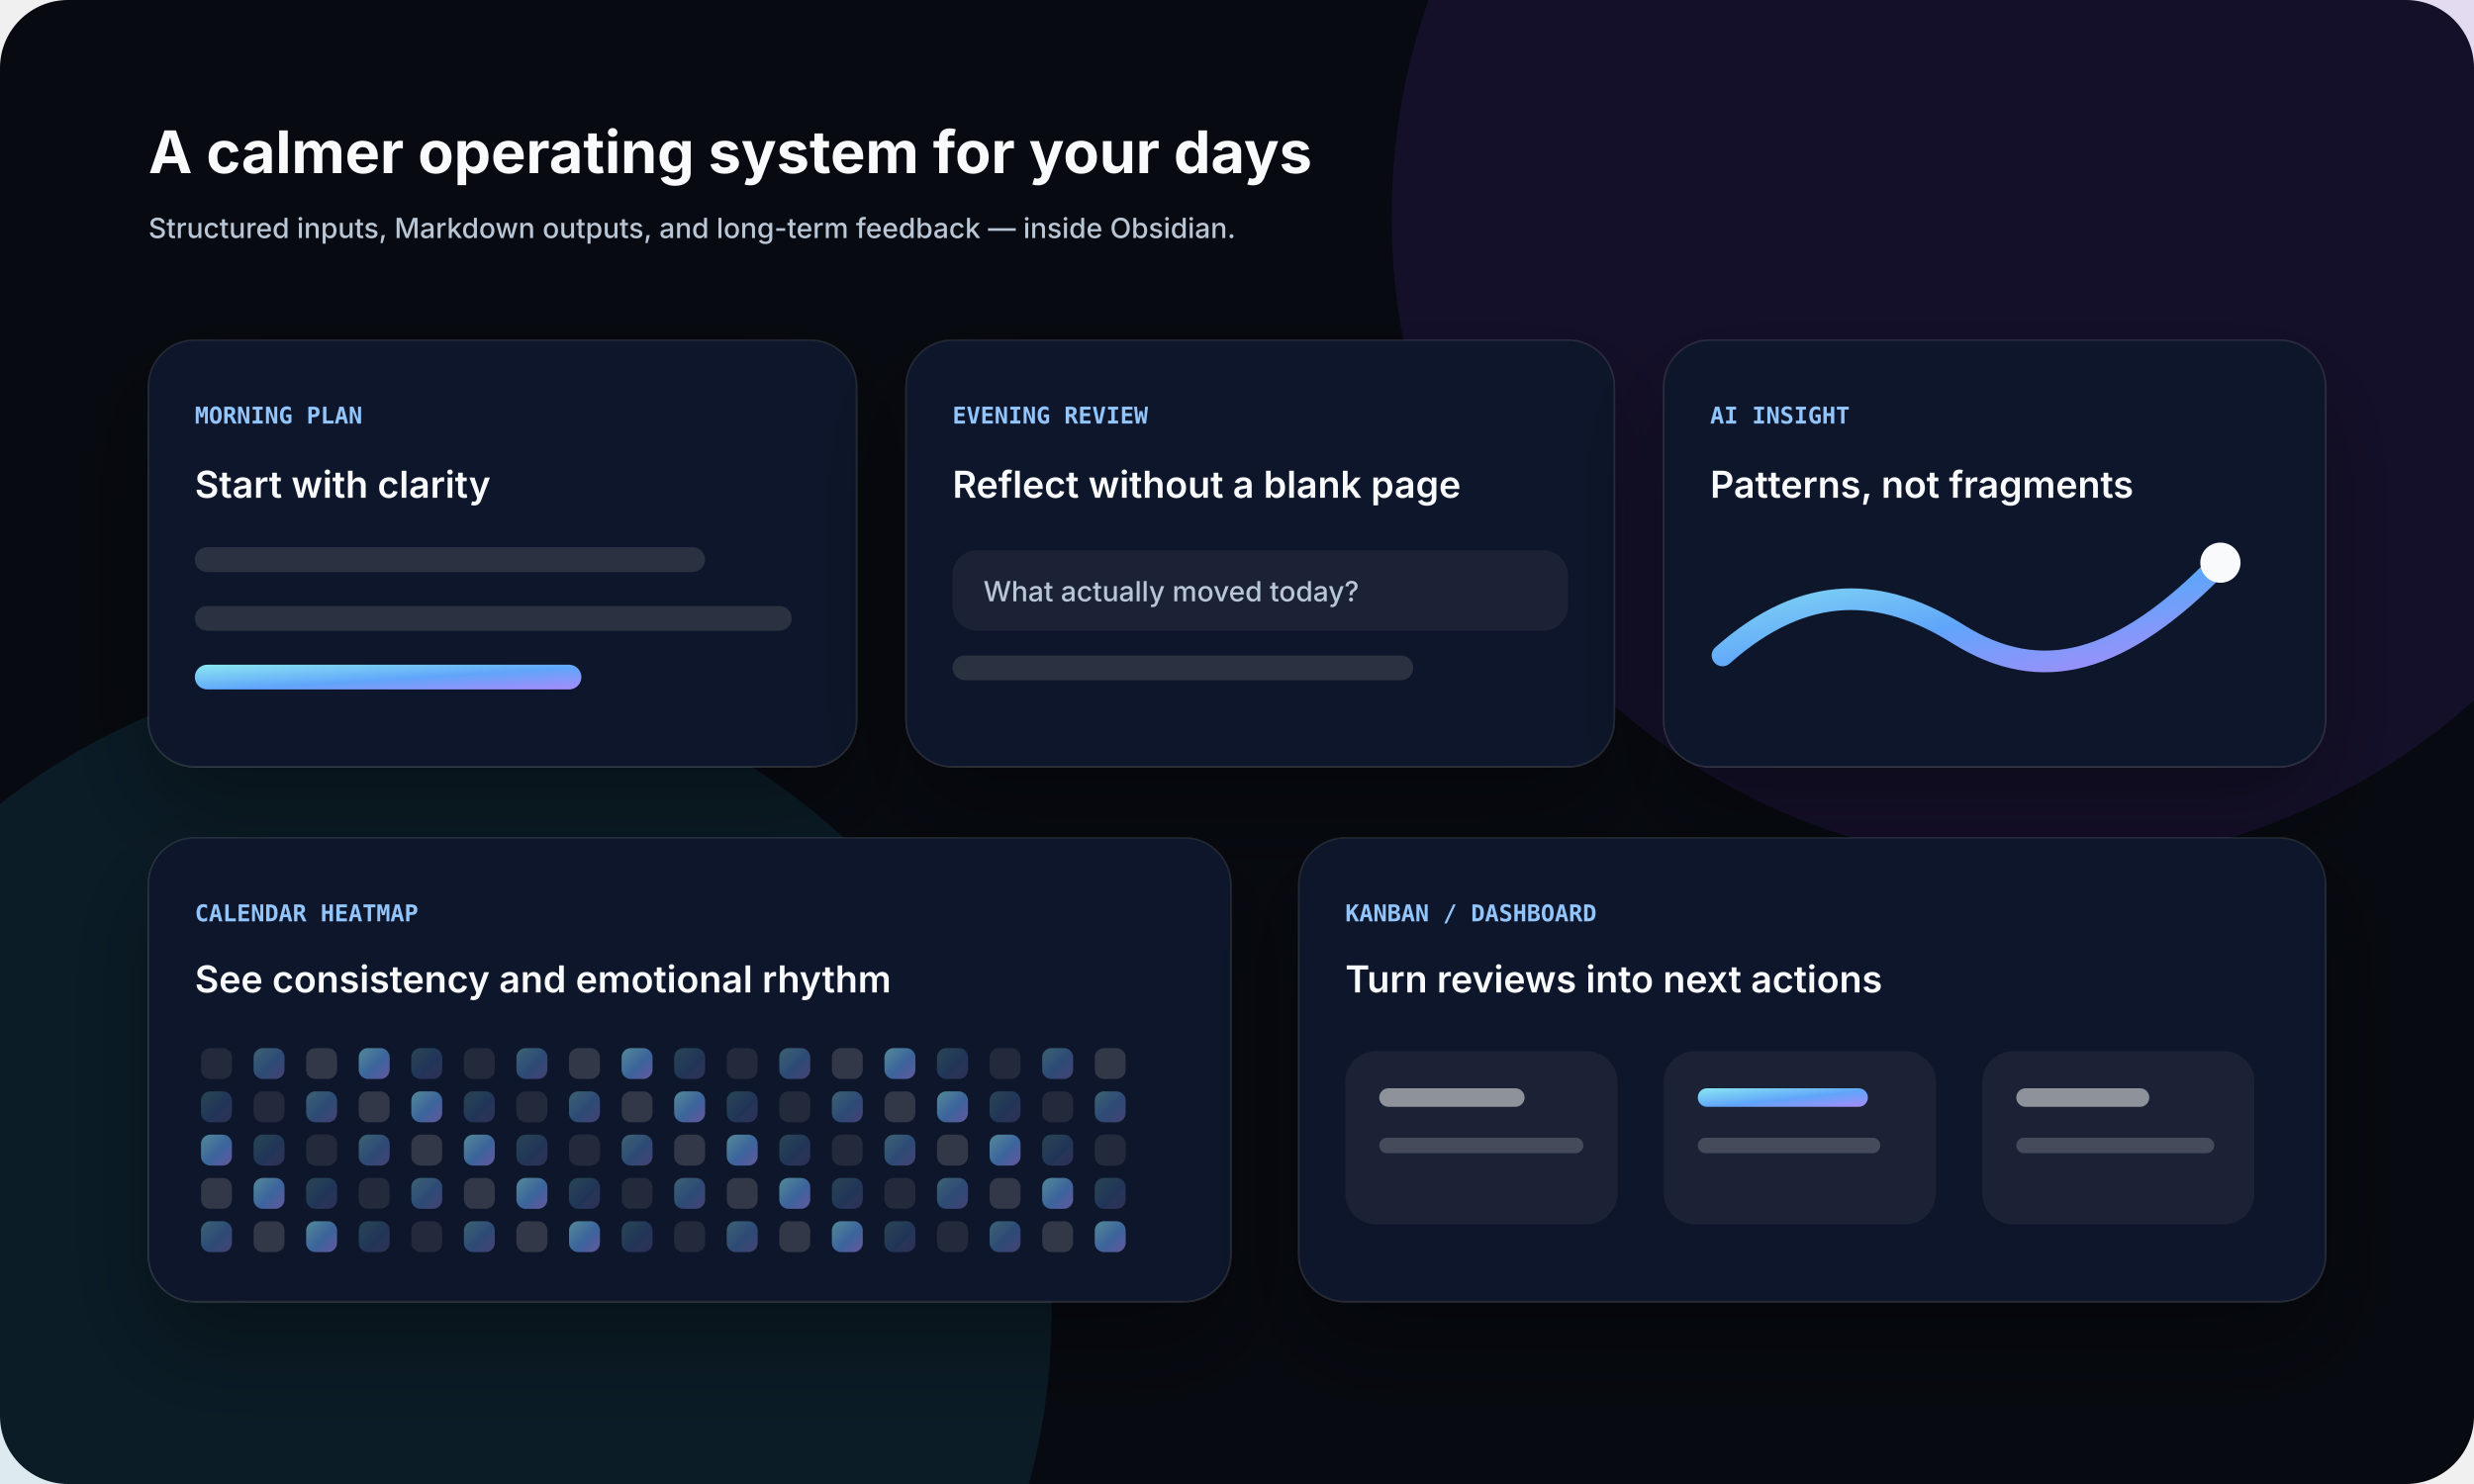
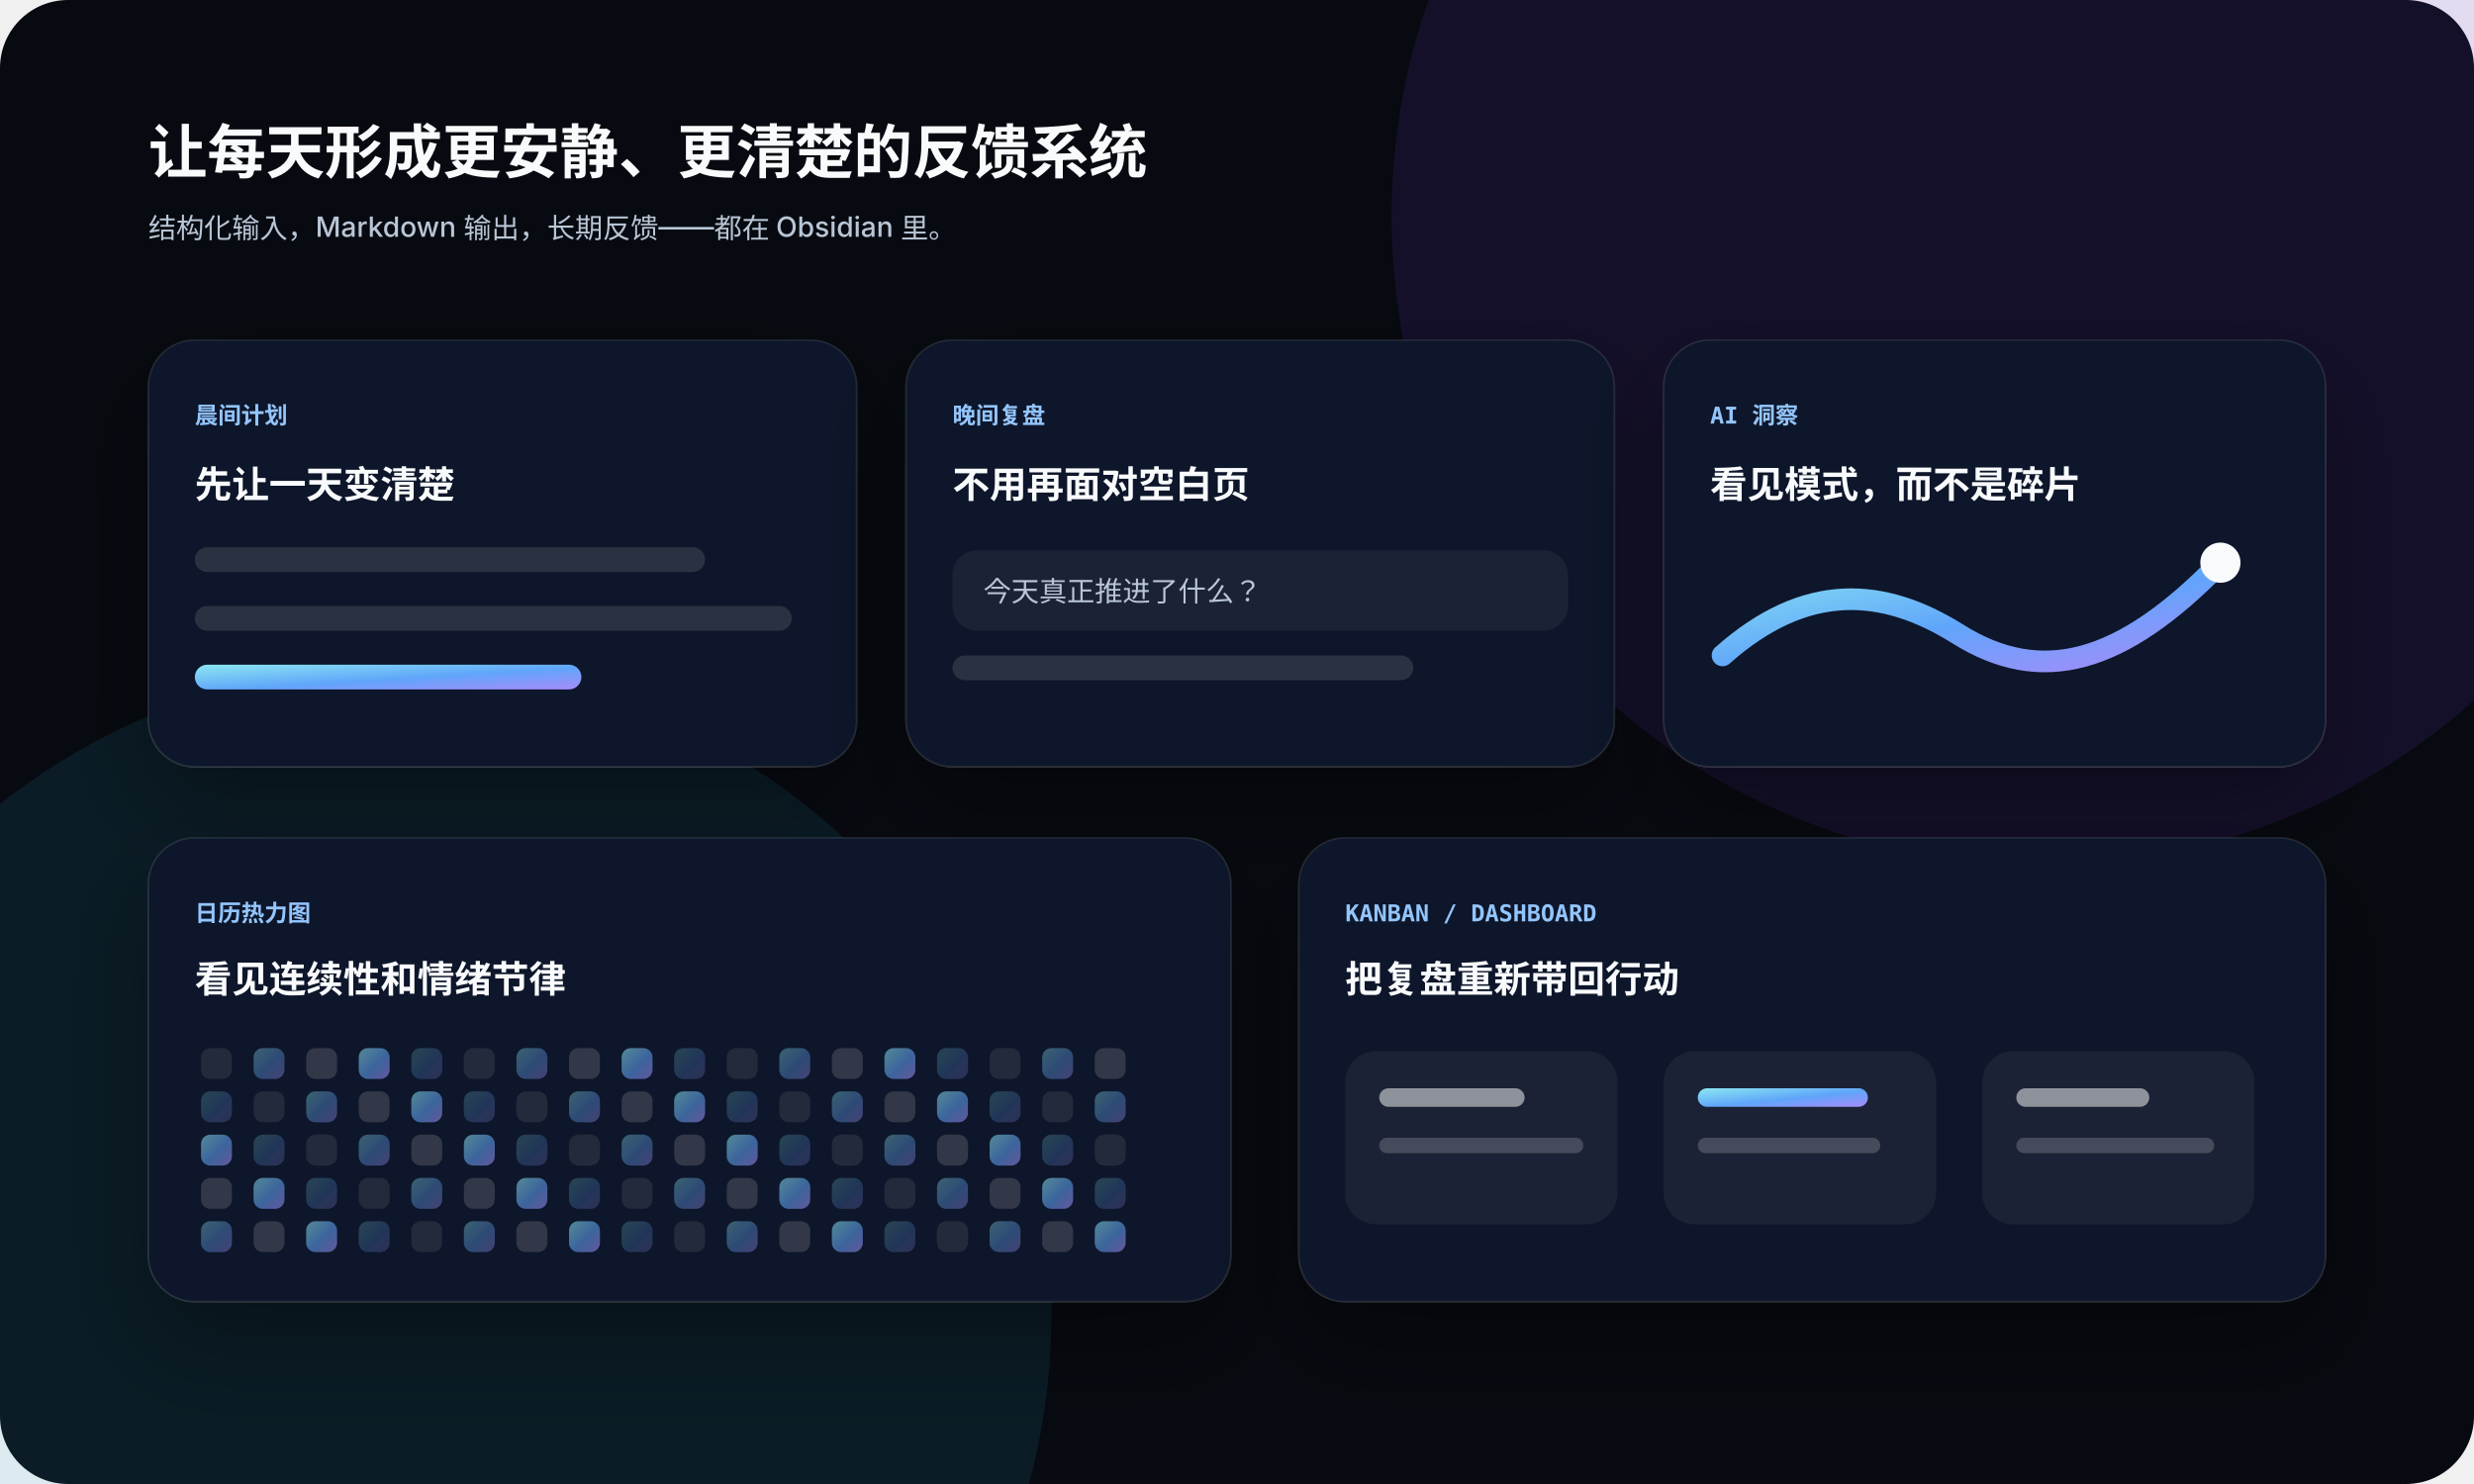
<svg xmlns="http://www.w3.org/2000/svg" width="1600" height="960" viewBox="0 0 1600 960" fill="none" role="img" aria-labelledby="title desc">
  <defs>
    <linearGradient id="accent" x1="0" y1="0" x2="1" y2="1">
      <stop stop-color="#8BE7F1" />
      <stop offset=".55" stop-color="#60A5FA" />
      <stop offset="1" stop-color="#A78BFA" />
    </linearGradient>
    <filter id="s" x="-20%" y="-20%" width="140%" height="150%">
      <feDropShadow dx="0" dy="28" stdDeviation="30" flood-color="#000" flood-opacity=".34" />
    </filter>
    <style>.h{font-family:Inter,-apple-system,BlinkMacSystemFont,"SF Pro Display",sans-serif;font-size:38px;font-weight:720;fill:#F8FAFC}.t{font-family:Inter,-apple-system,BlinkMacSystemFont,"SF Pro Text",sans-serif;font-size:24px;font-weight:620;fill:#F8FAFC}.b{font-family:Inter,-apple-system,BlinkMacSystemFont,"SF Pro Text",sans-serif;font-size:18px;font-weight:450;fill:#B9C6D6}.m{font-family:"SF Mono",ui-monospace,Menlo,monospace;font-size:15px;font-weight:560;fill:#93C5FD}</style>
  </defs>
  <rect width="1600" height="960" rx="44" fill="#070A10" />
  <circle cx="1320" cy="140" r="420" fill="#7C3AED" opacity=".12" />
  <circle cx="260" cy="850" r="420" fill="#38BDF8" opacity=".10" />
-   <text x="96" y="112" class="h">A calmer operating system for your days</text>
-   <text x="96" y="154" class="b">Structured inputs, Markdown outputs, and long-term feedback — inside Obsidian.</text>
+   <text x="96" y="112" class="h">让每天形成更安静、更清楚的反馈系统</text>
+   <text x="96" y="154" class="b">结构化输入，Markdown 输出，长期反馈——都在 Obsidian 里。</text>
  <g transform="translate(96 220)" filter="url(#s)">
    <rect width="458" height="276" rx="30" fill="#0F172A" stroke="white" stroke-opacity=".10" />
-     <text x="30" y="54" class="m">MORNING PLAN</text>
-     <text x="30" y="102" class="t">Start with clarity</text>
+     <text x="30" y="54" class="m">晨间计划</text>
+     <text x="30" y="102" class="t">先让一天变清楚</text>
    <rect x="30" y="134" width="330" height="16" rx="8" fill="white" fill-opacity=".12" />
    <rect x="30" y="172" width="386" height="16" rx="8" fill="white" fill-opacity=".12" />
    <rect x="30" y="210" width="250" height="16" rx="8" fill="url(#accent)" />
  </g>
  <g transform="translate(586 220)" filter="url(#s)">
    <rect width="458" height="276" rx="30" fill="#0F172A" stroke="white" stroke-opacity=".10" />
-     <text x="30" y="54" class="m">EVENING REVIEW</text>
-     <text x="30" y="102" class="t">Reflect without a blank page</text>
+     <text x="30" y="54" class="m">晚间复盘</text>
+     <text x="30" y="102" class="t">不用再面对空白页</text>
    <rect x="30" y="136" width="398" height="52" rx="16" fill="white" fill-opacity=".055" />
-     <text x="50" y="169" class="b">What actually moved today?</text>
+     <text x="50" y="169" class="b">今天真正推进了什么？</text>
    <rect x="30" y="204" width="298" height="16" rx="8" fill="white" fill-opacity=".12" />
  </g>
  <g transform="translate(1076 220)" filter="url(#s)">
    <rect width="428" height="276" rx="30" fill="#0F172A" stroke="white" stroke-opacity=".10" />
-     <text x="30" y="54" class="m">AI INSIGHT</text>
-     <text x="30" y="102" class="t">Patterns, not fragments</text>
+     <text x="30" y="54" class="m">AI 洞察</text>
+     <text x="30" y="102" class="t">看见模式，而不是碎片</text>
    <path d="M38 204C92 156 142 160 190 190C244 224 296 210 360 144" stroke="url(#accent)" stroke-width="14" stroke-linecap="round" />
    <circle cx="360" cy="144" r="13" fill="#F8FAFC" />
  </g>
  <g transform="translate(96 542)" filter="url(#s)">
    <rect width="700" height="300" rx="30" fill="#0F172A" stroke="white" stroke-opacity=".10" />
-     <text x="30" y="54" class="m">CALENDAR HEATMAP</text>
-     <text x="30" y="100" class="t">See consistency and emotional rhythm</text>
+     <text x="30" y="54" class="m">日历热力图</text>
+     <text x="30" y="100" class="t">看见连续性和情绪节律</text>
    <g transform="translate(34 136)">
      <rect x="0" y="0" width="20" height="20" rx="6" fill="white" opacity="0.08" />
      <rect x="34" y="0" width="20" height="20" rx="6" fill="url(#accent)" opacity="0.36" />
      <rect x="68" y="0" width="20" height="20" rx="6" fill="white" opacity="0.14" />
      <rect x="102" y="0" width="20" height="20" rx="6" fill="url(#accent)" opacity="0.55" />
      <rect x="136" y="0" width="20" height="20" rx="6" fill="url(#accent)" opacity="0.22" />
      <rect x="170" y="0" width="20" height="20" rx="6" fill="white" opacity="0.08" />
      <rect x="204" y="0" width="20" height="20" rx="6" fill="url(#accent)" opacity="0.36" />
      <rect x="238" y="0" width="20" height="20" rx="6" fill="white" opacity="0.14" />
      <rect x="272" y="0" width="20" height="20" rx="6" fill="url(#accent)" opacity="0.55" />
      <rect x="306" y="0" width="20" height="20" rx="6" fill="url(#accent)" opacity="0.22" />
      <rect x="340" y="0" width="20" height="20" rx="6" fill="white" opacity="0.08" />
      <rect x="374" y="0" width="20" height="20" rx="6" fill="url(#accent)" opacity="0.36" />
      <rect x="408" y="0" width="20" height="20" rx="6" fill="white" opacity="0.14" />
      <rect x="442" y="0" width="20" height="20" rx="6" fill="url(#accent)" opacity="0.55" />
      <rect x="476" y="0" width="20" height="20" rx="6" fill="url(#accent)" opacity="0.22" />
      <rect x="510" y="0" width="20" height="20" rx="6" fill="white" opacity="0.08" />
      <rect x="544" y="0" width="20" height="20" rx="6" fill="url(#accent)" opacity="0.36" />
      <rect x="578" y="0" width="20" height="20" rx="6" fill="white" opacity="0.14" />
      <rect x="0" y="28" width="20" height="20" rx="6" fill="url(#accent)" opacity="0.22" />
      <rect x="34" y="28" width="20" height="20" rx="6" fill="white" opacity="0.08" />
      <rect x="68" y="28" width="20" height="20" rx="6" fill="url(#accent)" opacity="0.36" />
      <rect x="102" y="28" width="20" height="20" rx="6" fill="white" opacity="0.14" />
      <rect x="136" y="28" width="20" height="20" rx="6" fill="url(#accent)" opacity="0.55" />
      <rect x="170" y="28" width="20" height="20" rx="6" fill="url(#accent)" opacity="0.22" />
      <rect x="204" y="28" width="20" height="20" rx="6" fill="white" opacity="0.08" />
      <rect x="238" y="28" width="20" height="20" rx="6" fill="url(#accent)" opacity="0.36" />
      <rect x="272" y="28" width="20" height="20" rx="6" fill="white" opacity="0.14" />
      <rect x="306" y="28" width="20" height="20" rx="6" fill="url(#accent)" opacity="0.55" />
      <rect x="340" y="28" width="20" height="20" rx="6" fill="url(#accent)" opacity="0.22" />
      <rect x="374" y="28" width="20" height="20" rx="6" fill="white" opacity="0.08" />
      <rect x="408" y="28" width="20" height="20" rx="6" fill="url(#accent)" opacity="0.36" />
      <rect x="442" y="28" width="20" height="20" rx="6" fill="white" opacity="0.14" />
      <rect x="476" y="28" width="20" height="20" rx="6" fill="url(#accent)" opacity="0.55" />
      <rect x="510" y="28" width="20" height="20" rx="6" fill="url(#accent)" opacity="0.22" />
      <rect x="544" y="28" width="20" height="20" rx="6" fill="white" opacity="0.08" />
      <rect x="578" y="28" width="20" height="20" rx="6" fill="url(#accent)" opacity="0.36" />
      <rect x="0" y="56" width="20" height="20" rx="6" fill="url(#accent)" opacity="0.55" />
      <rect x="34" y="56" width="20" height="20" rx="6" fill="url(#accent)" opacity="0.22" />
      <rect x="68" y="56" width="20" height="20" rx="6" fill="white" opacity="0.08" />
      <rect x="102" y="56" width="20" height="20" rx="6" fill="url(#accent)" opacity="0.36" />
      <rect x="136" y="56" width="20" height="20" rx="6" fill="white" opacity="0.14" />
      <rect x="170" y="56" width="20" height="20" rx="6" fill="url(#accent)" opacity="0.55" />
      <rect x="204" y="56" width="20" height="20" rx="6" fill="url(#accent)" opacity="0.22" />
      <rect x="238" y="56" width="20" height="20" rx="6" fill="white" opacity="0.08" />
      <rect x="272" y="56" width="20" height="20" rx="6" fill="url(#accent)" opacity="0.36" />
      <rect x="306" y="56" width="20" height="20" rx="6" fill="white" opacity="0.14" />
      <rect x="340" y="56" width="20" height="20" rx="6" fill="url(#accent)" opacity="0.55" />
      <rect x="374" y="56" width="20" height="20" rx="6" fill="url(#accent)" opacity="0.22" />
      <rect x="408" y="56" width="20" height="20" rx="6" fill="white" opacity="0.08" />
      <rect x="442" y="56" width="20" height="20" rx="6" fill="url(#accent)" opacity="0.36" />
      <rect x="476" y="56" width="20" height="20" rx="6" fill="white" opacity="0.14" />
      <rect x="510" y="56" width="20" height="20" rx="6" fill="url(#accent)" opacity="0.55" />
      <rect x="544" y="56" width="20" height="20" rx="6" fill="url(#accent)" opacity="0.22" />
      <rect x="578" y="56" width="20" height="20" rx="6" fill="white" opacity="0.08" />
      <rect x="0" y="84" width="20" height="20" rx="6" fill="white" opacity="0.14" />
      <rect x="34" y="84" width="20" height="20" rx="6" fill="url(#accent)" opacity="0.55" />
      <rect x="68" y="84" width="20" height="20" rx="6" fill="url(#accent)" opacity="0.22" />
      <rect x="102" y="84" width="20" height="20" rx="6" fill="white" opacity="0.08" />
      <rect x="136" y="84" width="20" height="20" rx="6" fill="url(#accent)" opacity="0.36" />
      <rect x="170" y="84" width="20" height="20" rx="6" fill="white" opacity="0.14" />
      <rect x="204" y="84" width="20" height="20" rx="6" fill="url(#accent)" opacity="0.55" />
      <rect x="238" y="84" width="20" height="20" rx="6" fill="url(#accent)" opacity="0.22" />
      <rect x="272" y="84" width="20" height="20" rx="6" fill="white" opacity="0.08" />
      <rect x="306" y="84" width="20" height="20" rx="6" fill="url(#accent)" opacity="0.36" />
      <rect x="340" y="84" width="20" height="20" rx="6" fill="white" opacity="0.14" />
      <rect x="374" y="84" width="20" height="20" rx="6" fill="url(#accent)" opacity="0.55" />
      <rect x="408" y="84" width="20" height="20" rx="6" fill="url(#accent)" opacity="0.22" />
      <rect x="442" y="84" width="20" height="20" rx="6" fill="white" opacity="0.08" />
      <rect x="476" y="84" width="20" height="20" rx="6" fill="url(#accent)" opacity="0.36" />
      <rect x="510" y="84" width="20" height="20" rx="6" fill="white" opacity="0.14" />
      <rect x="544" y="84" width="20" height="20" rx="6" fill="url(#accent)" opacity="0.55" />
      <rect x="578" y="84" width="20" height="20" rx="6" fill="url(#accent)" opacity="0.22" />
      <rect x="0" y="112" width="20" height="20" rx="6" fill="url(#accent)" opacity="0.36" />
      <rect x="34" y="112" width="20" height="20" rx="6" fill="white" opacity="0.14" />
      <rect x="68" y="112" width="20" height="20" rx="6" fill="url(#accent)" opacity="0.55" />
      <rect x="102" y="112" width="20" height="20" rx="6" fill="url(#accent)" opacity="0.22" />
      <rect x="136" y="112" width="20" height="20" rx="6" fill="white" opacity="0.08" />
      <rect x="170" y="112" width="20" height="20" rx="6" fill="url(#accent)" opacity="0.36" />
      <rect x="204" y="112" width="20" height="20" rx="6" fill="white" opacity="0.14" />
      <rect x="238" y="112" width="20" height="20" rx="6" fill="url(#accent)" opacity="0.55" />
      <rect x="272" y="112" width="20" height="20" rx="6" fill="url(#accent)" opacity="0.22" />
      <rect x="306" y="112" width="20" height="20" rx="6" fill="white" opacity="0.08" />
      <rect x="340" y="112" width="20" height="20" rx="6" fill="url(#accent)" opacity="0.36" />
      <rect x="374" y="112" width="20" height="20" rx="6" fill="white" opacity="0.14" />
      <rect x="408" y="112" width="20" height="20" rx="6" fill="url(#accent)" opacity="0.55" />
      <rect x="442" y="112" width="20" height="20" rx="6" fill="url(#accent)" opacity="0.22" />
      <rect x="476" y="112" width="20" height="20" rx="6" fill="white" opacity="0.08" />
      <rect x="510" y="112" width="20" height="20" rx="6" fill="url(#accent)" opacity="0.36" />
      <rect x="544" y="112" width="20" height="20" rx="6" fill="white" opacity="0.14" />
      <rect x="578" y="112" width="20" height="20" rx="6" fill="url(#accent)" opacity="0.55" />
    </g>
  </g>
  <g transform="translate(840 542)" filter="url(#s)">
    <rect width="664" height="300" rx="30" fill="#0F172A" stroke="white" stroke-opacity=".10" />
    <text x="30" y="54" class="m">KANBAN / DASHBOARD</text>
-     <text x="30" y="100" class="t">Turn reviews into next actions</text>
+     <text x="30" y="100" class="t">把复盘重新带回行动</text>
    <g transform="translate(30 138)">
      <rect width="176" height="112" rx="20" fill="white" fill-opacity=".055" />
      <rect x="22" y="24" width="94" height="12" rx="6" fill="white" fill-opacity=".5" />
      <rect x="22" y="56" width="132" height="10" rx="5" fill="white" fill-opacity=".18" />
    </g>
    <g transform="translate(236 138)">
      <rect width="176" height="112" rx="20" fill="white" fill-opacity=".055" />
      <rect x="22" y="24" width="110" height="12" rx="6" fill="url(#accent)" />
      <rect x="22" y="56" width="118" height="10" rx="5" fill="white" fill-opacity=".18" />
    </g>
    <g transform="translate(442 138)">
      <rect width="176" height="112" rx="20" fill="white" fill-opacity=".055" />
      <rect x="22" y="24" width="86" height="12" rx="6" fill="white" fill-opacity=".5" />
      <rect x="22" y="56" width="128" height="10" rx="5" fill="white" fill-opacity=".18" />
    </g>
  </g>
</svg>
